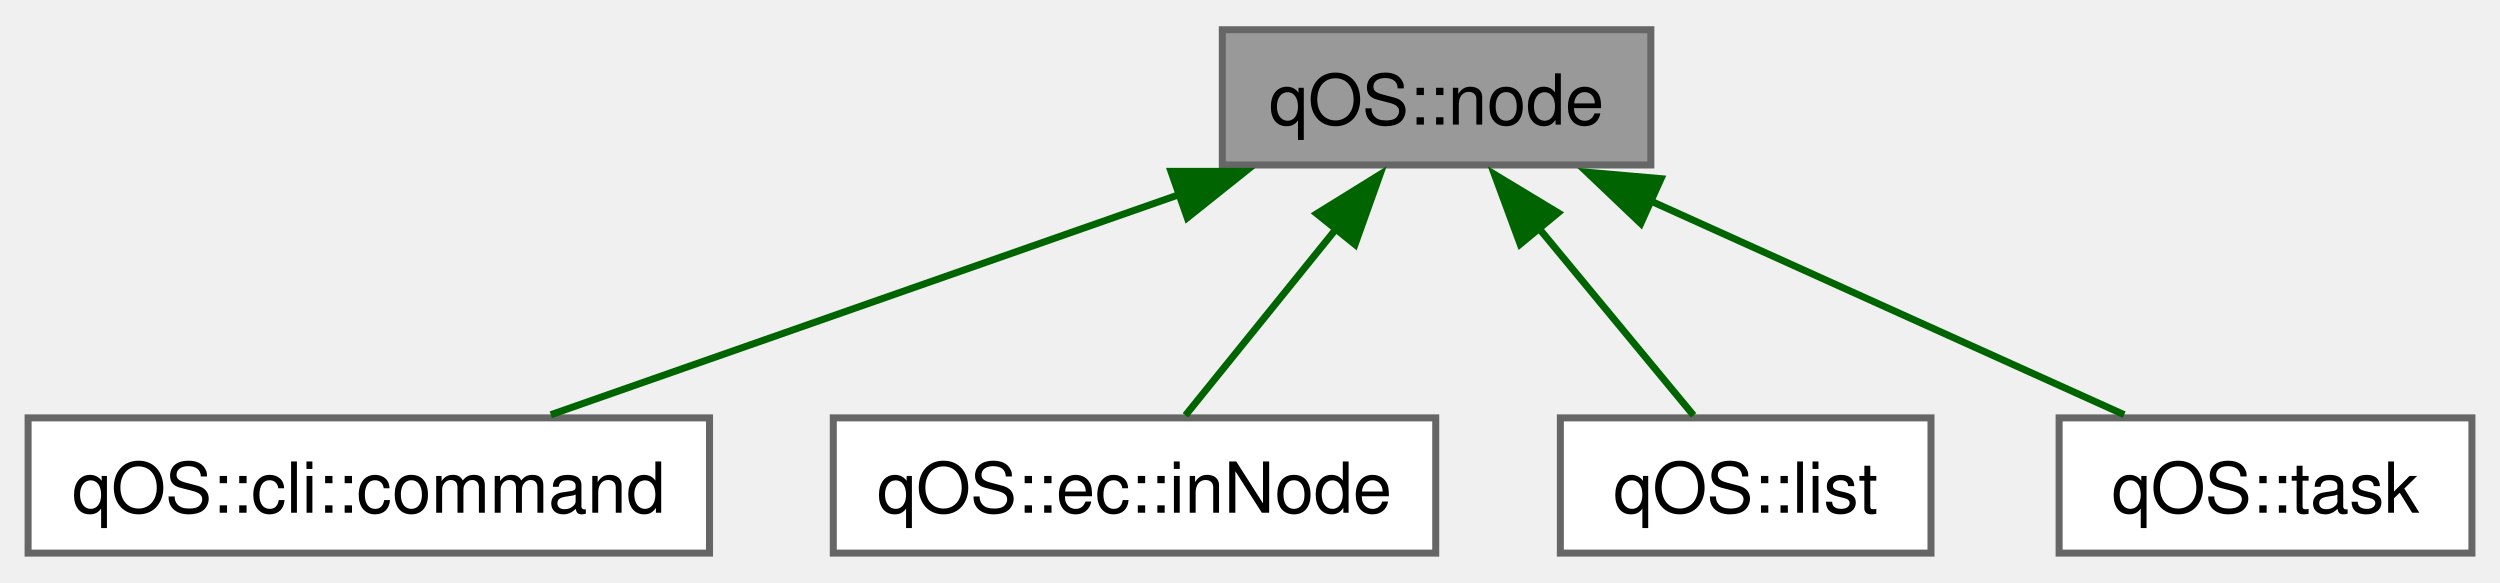
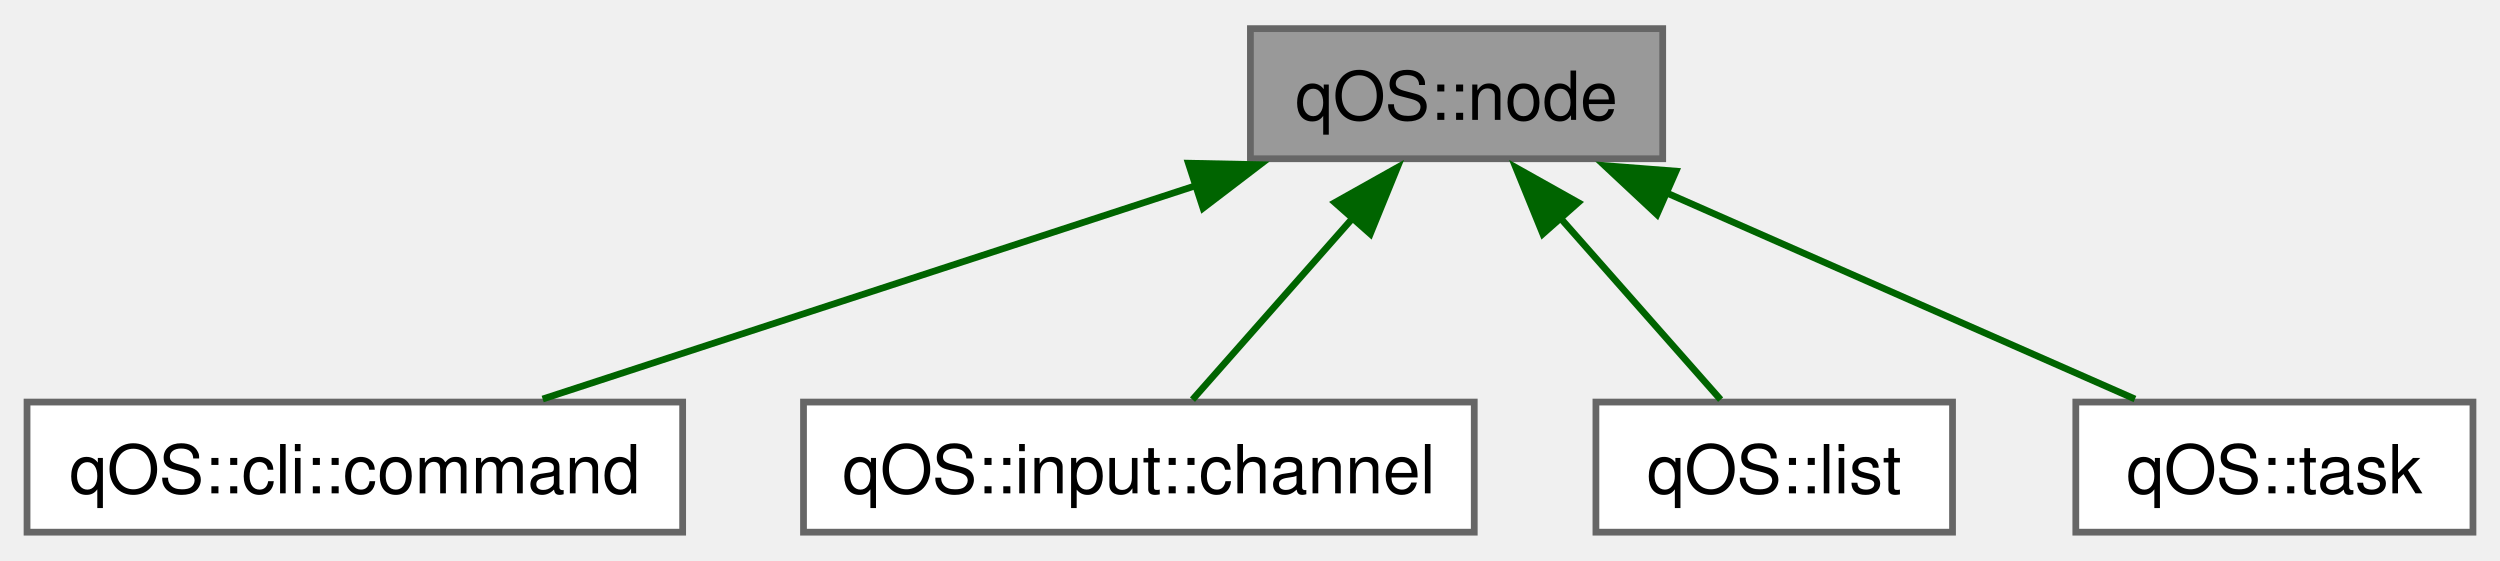
- <svg xmlns="http://www.w3.org/2000/svg" xmlns:xlink="http://www.w3.org/1999/xlink" width="356pt" height="83pt" viewBox="0.00 0.00 355.88 82.50">
+ <svg xmlns="http://www.w3.org/2000/svg" xmlns:xlink="http://www.w3.org/1999/xlink" width="370pt" height="83pt" viewBox="0.00 0.00 369.88 82.50">
  <g id="graph0" class="graph" transform="scale(1 1) rotate(0) translate(4 78.5)">
    <g id="Node000001" class="node">
      <g id="a_Node000001">
        <a xlink:title="A list-node object (Used internally)">
-           <polygon fill="#999999" stroke="#666666" points="231,-74.5 170,-74.5 170,-55.25 231,-55.25 231,-74.5" />
-           <text text-anchor="middle" x="200.5" y="-61" font-family="Helvetica,sans-Serif" font-size="10.00">qOS::node</text>
+           <polygon fill="#999999" stroke="#666666" points="242,-74.5 181,-74.5 181,-55.25 242,-55.25 242,-74.5" />
+           <text text-anchor="middle" x="211.5" y="-61" font-family="Helvetica,sans-Serif" font-size="10.00">qOS::node</text>
        </a>
      </g>
    </g>
    <g id="Node000002" class="node">
      <g id="a_Node000002">
        <a xlink:href="classq_o_s_1_1cli_1_1command.html" target="_top" xlink:title="An AT-Command object.">
          <polygon fill="white" stroke="#666666" points="97,-19.25 0,-19.25 0,0 97,0 97,-19.25" />
          <text text-anchor="middle" x="48.5" y="-5.75" font-family="Helvetica,sans-Serif" font-size="10.00">qOS::cli::command</text>
        </a>
      </g>
    </g>
    <g id="edge1_Node000001_Node000002" class="edge">
      <g id="a_edge1_Node000001_Node000002">
        <a xlink:title=" ">
-           <path fill="none" stroke="darkgreen" d="M163.9,-51.05C136.26,-41.37 99.02,-28.32 74.41,-19.7" />
-           <polygon fill="darkgreen" stroke="darkgreen" points="162.69,-54.34 173.29,-54.34 165.01,-47.73 162.69,-54.34" />
+           <path fill="none" stroke="darkgreen" d="M173.04,-51.31C143.32,-41.6 102.91,-28.4 76.29,-19.7" />
+           <polygon fill="darkgreen" stroke="darkgreen" points="171.82,-54.59 182.41,-54.37 173.99,-47.94 171.82,-54.59" />
        </a>
      </g>
    </g>
    <g id="Node000003" class="node">
      <g id="a_Node000003">
-         <a xlink:href="classq_o_s_1_1ec_1_1in_node.html" target="_top" xlink:title="An input node object for edge checking.">
-           <polygon fill="white" stroke="#666666" points="200.38,-19.25 114.62,-19.25 114.62,0 200.38,0 200.38,-19.25" />
-           <text text-anchor="middle" x="157.5" y="-5.75" font-family="Helvetica,sans-Serif" font-size="10.00">qOS::ec::inNode</text>
+         <a xlink:href="classq_o_s_1_1input_1_1channel.html" target="_top" xlink:title="An input channel object.">
+           <polygon fill="white" stroke="#666666" points="214.12,-19.25 114.88,-19.25 114.88,0 214.12,0 214.12,-19.25" />
+           <text text-anchor="middle" x="164.5" y="-5.75" font-family="Helvetica,sans-Serif" font-size="10.00">qOS::input::channel</text>
        </a>
      </g>
    </g>
    <g id="edge2_Node000001_Node000003" class="edge">
      <g id="a_edge2_Node000001_Node000003">
        <a xlink:title=" ">
-           <path fill="none" stroke="darkgreen" d="M186.25,-46.22C179.05,-37.31 170.62,-26.87 164.75,-19.61" />
-           <polygon fill="darkgreen" stroke="darkgreen" points="183.44,-48.32 192.45,-53.9 188.89,-43.93 183.44,-48.32" />
+           <path fill="none" stroke="darkgreen" d="M196.17,-46.51C188.25,-37.53 178.9,-26.95 172.43,-19.61" />
+           <polygon fill="darkgreen" stroke="darkgreen" points="193.5,-48.77 202.74,-53.95 198.74,-44.13 193.5,-48.77" />
        </a>
      </g>
    </g>
    <g id="Node000004" class="node">
      <g id="a_Node000004">
        <a xlink:href="classq_o_s_1_1list.html" target="_top" xlink:title="A list object (Generic double-linked)">
-           <polygon fill="white" stroke="#666666" points="270.88,-19.25 218.12,-19.25 218.12,0 270.88,0 270.88,-19.25" />
-           <text text-anchor="middle" x="244.5" y="-5.75" font-family="Helvetica,sans-Serif" font-size="10.00">qOS::list</text>
+           <polygon fill="white" stroke="#666666" points="284.88,-19.25 232.12,-19.25 232.12,0 284.88,0 284.88,-19.25" />
+           <text text-anchor="middle" x="258.5" y="-5.75" font-family="Helvetica,sans-Serif" font-size="10.00">qOS::list</text>
        </a>
      </g>
    </g>
    <g id="edge3_Node000001_Node000004" class="edge">
      <g id="a_edge3_Node000001_Node000004">
        <a xlink:title=" ">
-           <path fill="none" stroke="darkgreen" d="M215.08,-46.22C222.45,-37.31 231.08,-26.87 237.08,-19.61" />
-           <polygon fill="darkgreen" stroke="darkgreen" points="212.4,-43.98 208.73,-53.92 217.8,-48.44 212.4,-43.98" />
+           <path fill="none" stroke="darkgreen" d="M226.83,-46.51C234.75,-37.53 244.1,-26.95 250.57,-19.61" />
+           <polygon fill="darkgreen" stroke="darkgreen" points="224.26,-44.13 220.26,-53.95 229.5,-48.77 224.26,-44.13" />
        </a>
      </g>
    </g>
    <g id="Node000005" class="node">
      <g id="a_Node000005">
        <a xlink:href="classq_o_s_1_1task.html" target="_top" xlink:title="A task node object.">
-           <polygon fill="white" stroke="#666666" points="347.88,-19.25 289.12,-19.25 289.12,0 347.88,0 347.88,-19.25" />
-           <text text-anchor="middle" x="318.5" y="-5.75" font-family="Helvetica,sans-Serif" font-size="10.00">qOS::task</text>
+           <polygon fill="white" stroke="#666666" points="361.88,-19.25 303.12,-19.25 303.12,0 361.88,0 361.88,-19.25" />
+           <text text-anchor="middle" x="332.5" y="-5.75" font-family="Helvetica,sans-Serif" font-size="10.00">qOS::task</text>
        </a>
      </g>
    </g>
    <g id="edge4_Node000001_Node000005" class="edge">
      <g id="a_edge4_Node000001_Node000005">
        <a xlink:title=" ">
-           <path fill="none" stroke="darkgreen" d="M230.94,-50.14C252.16,-40.56 279.87,-28.06 298.38,-19.7" />
-           <polygon fill="darkgreen" stroke="darkgreen" points="229.57,-46.92 221.9,-54.22 232.45,-53.3 229.57,-46.92" />
+           <path fill="none" stroke="darkgreen" d="M242.41,-50.27C264.21,-40.68 292.81,-28.09 311.87,-19.7" />
+           <polygon fill="darkgreen" stroke="darkgreen" points="241.15,-47 233.41,-54.23 243.97,-53.41 241.15,-47" />
        </a>
      </g>
    </g>
  </g>
</svg>
